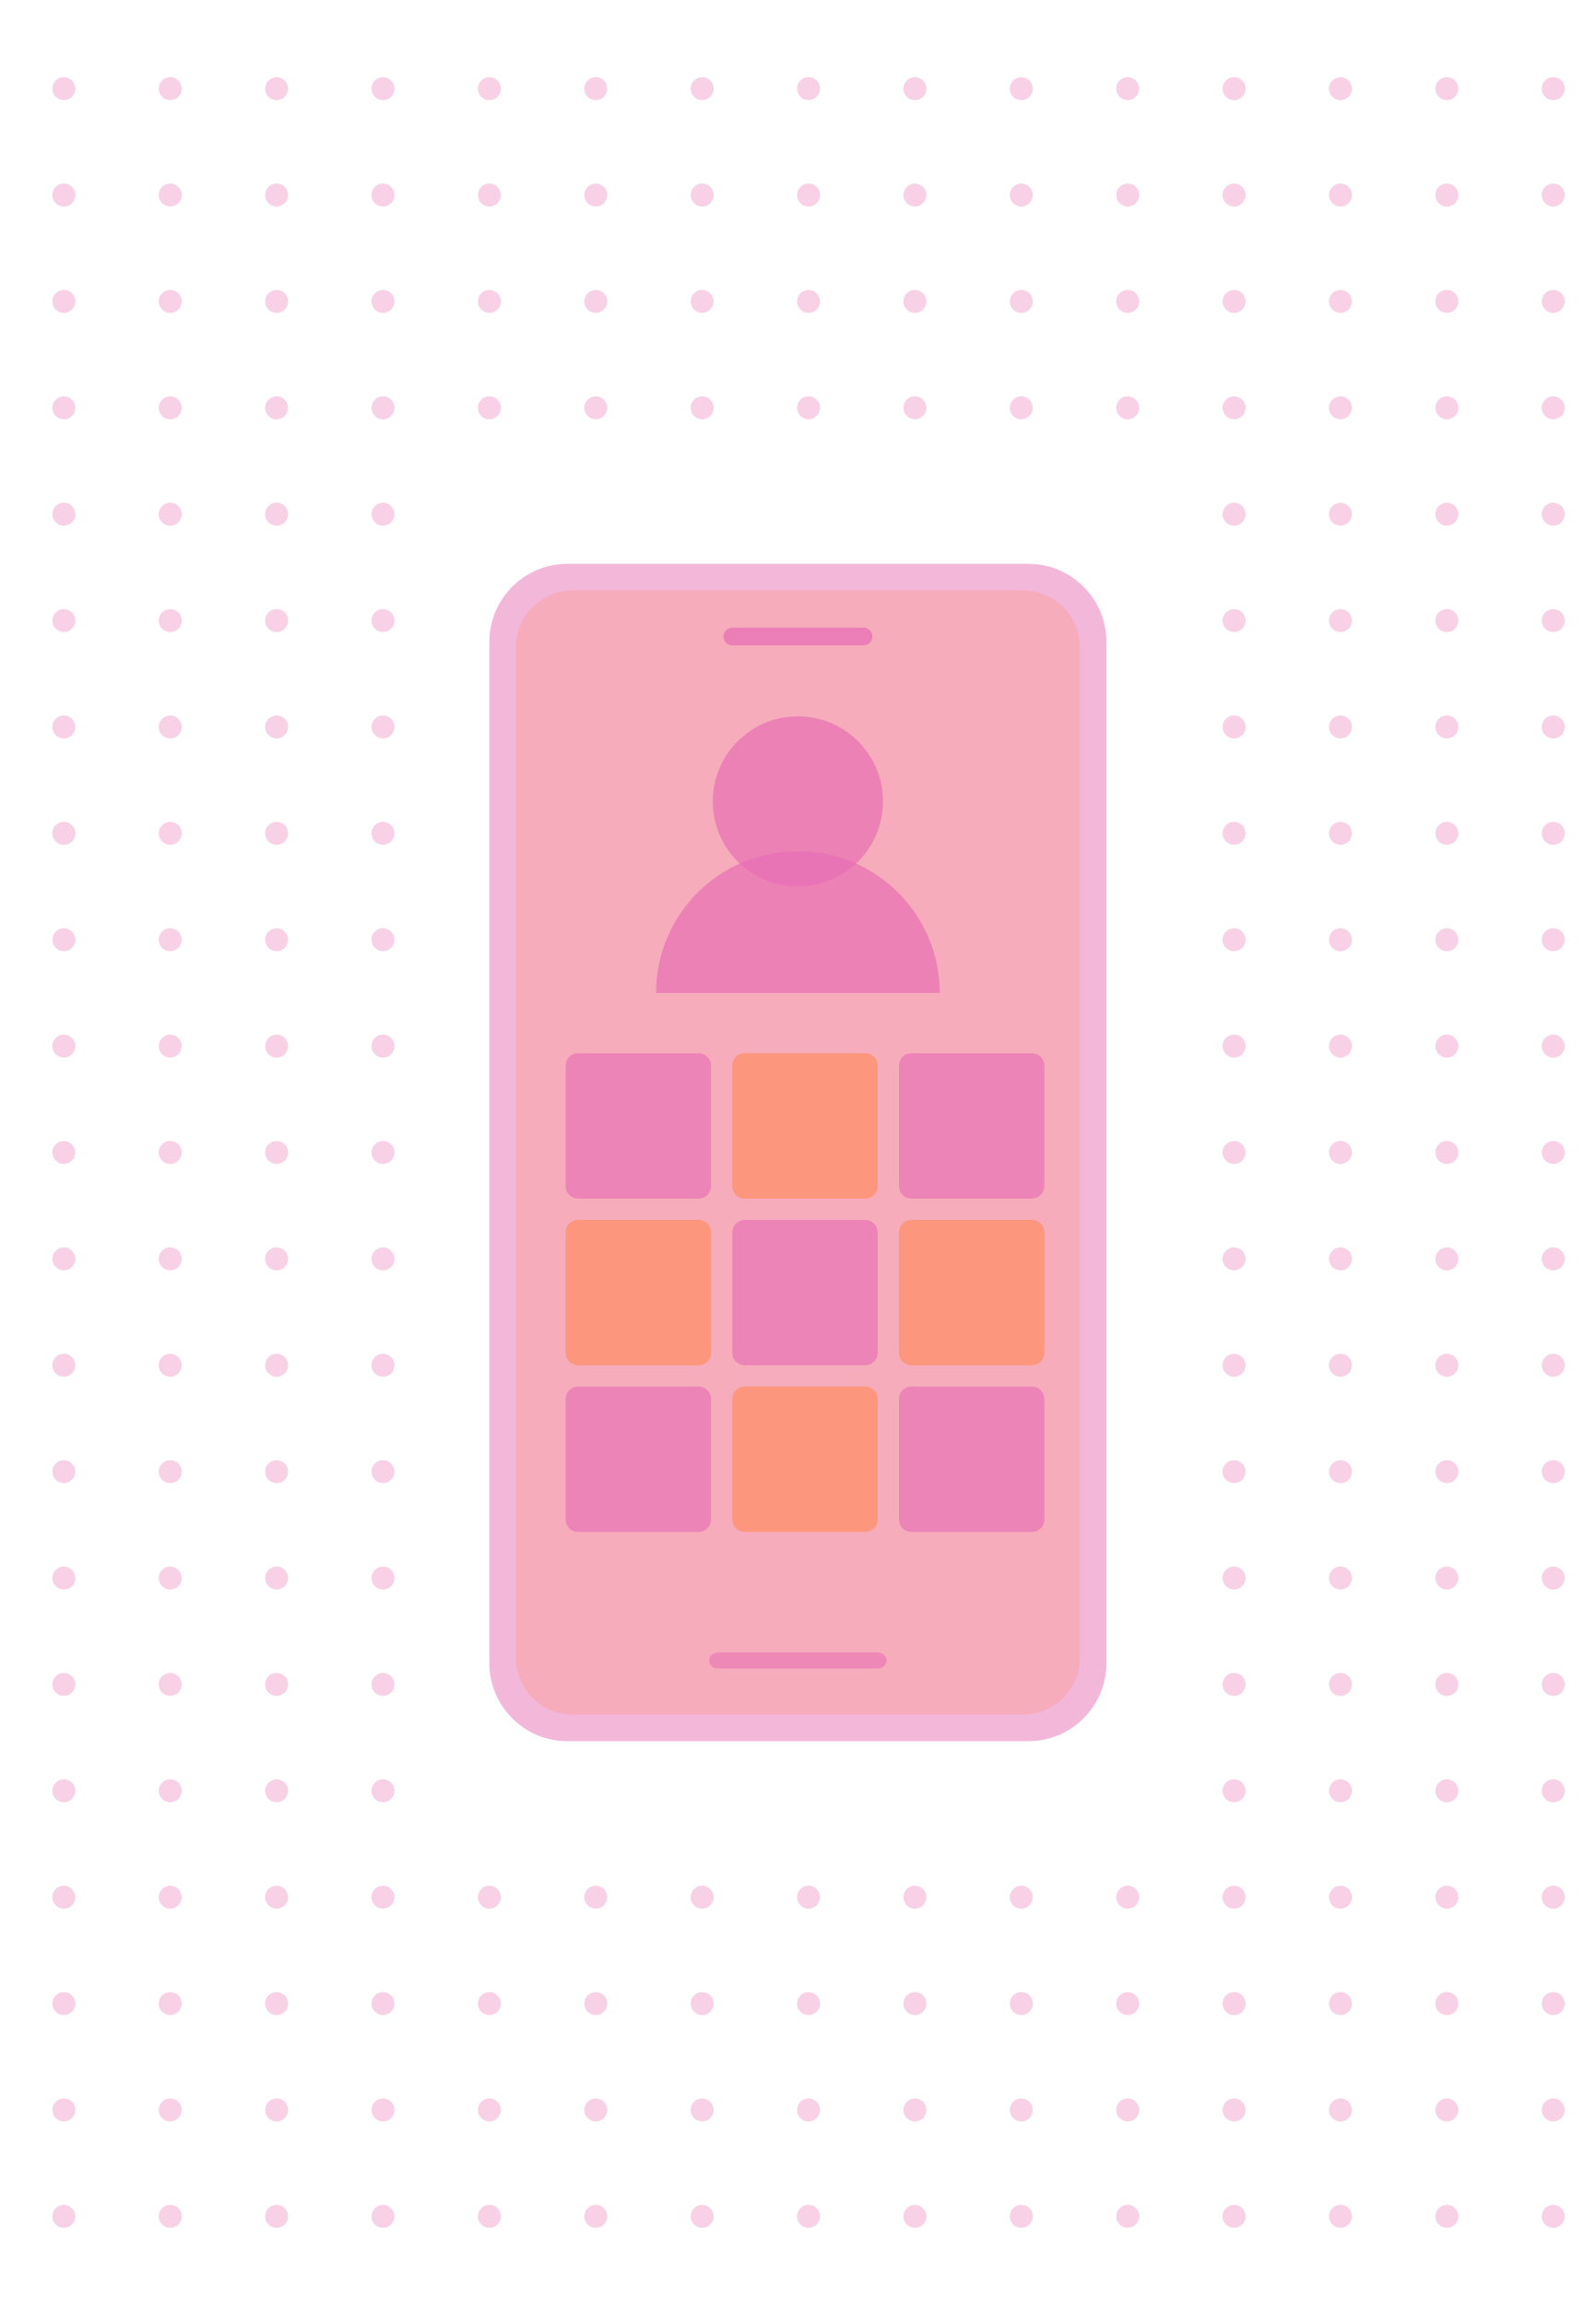
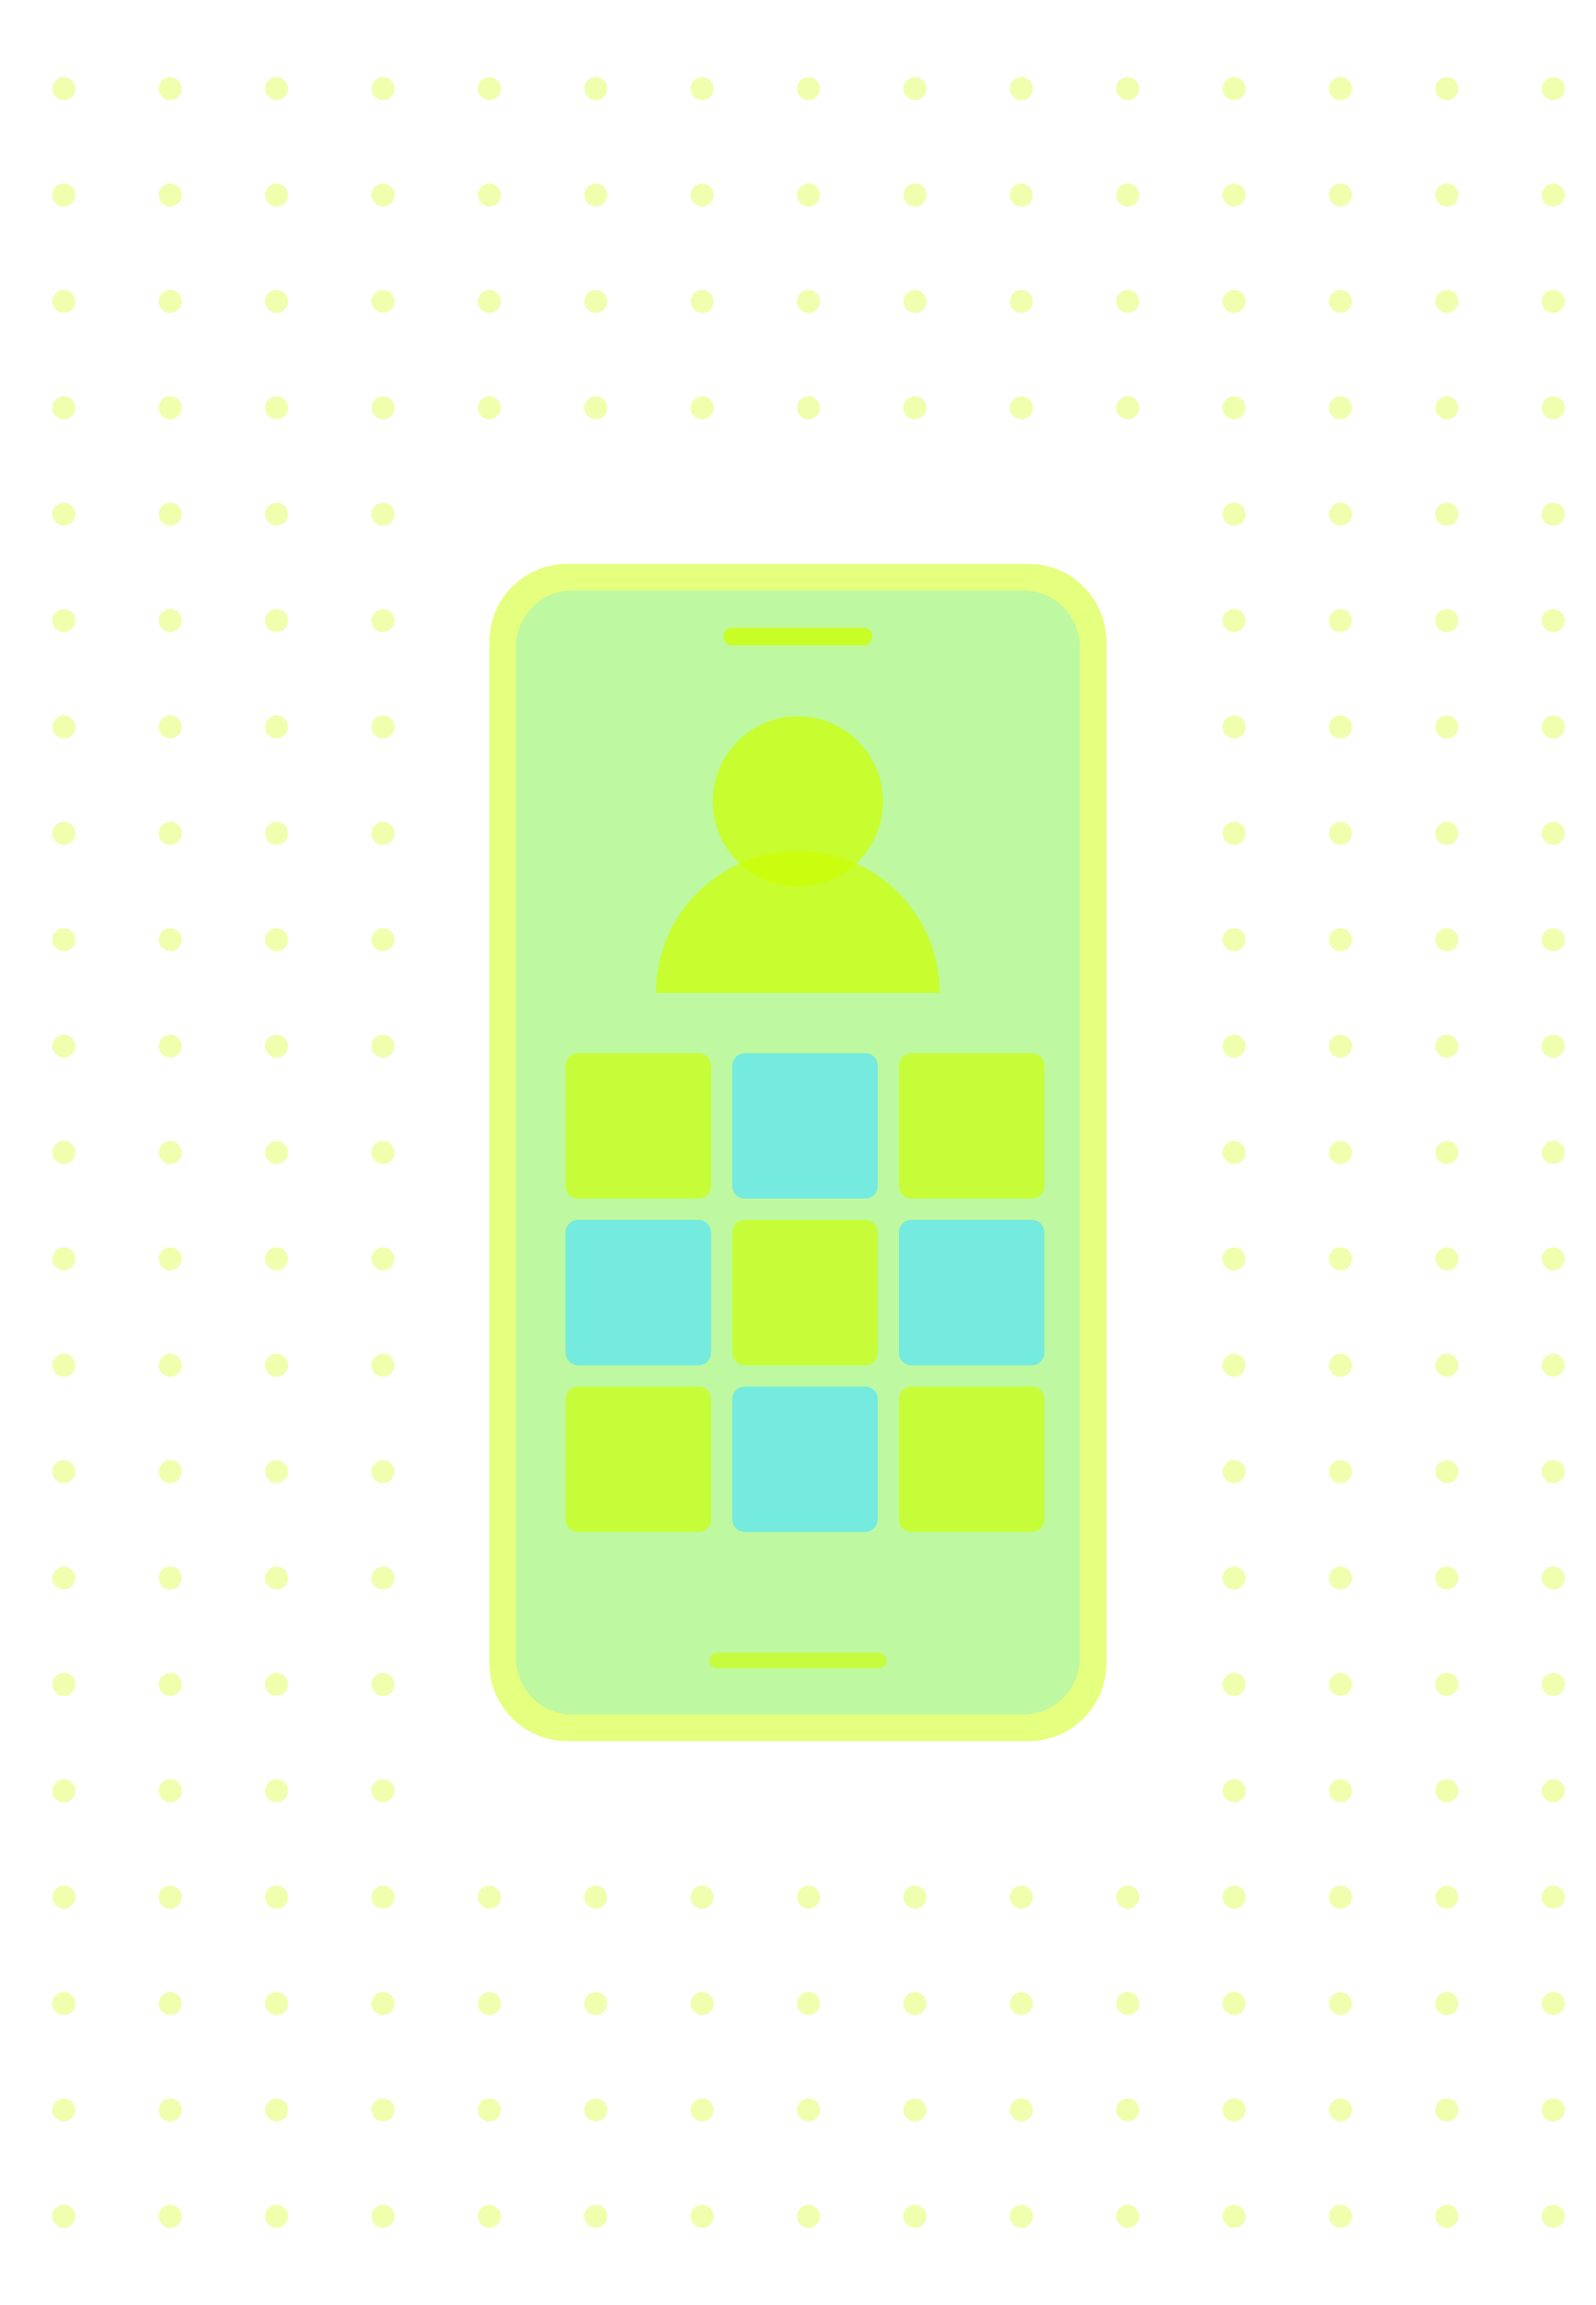
<svg xmlns="http://www.w3.org/2000/svg" viewBox="0 0 900 1300" width="900" height="1300" preserveAspectRatio="xMidYMid slice">
-   <rect x="276" y="318" width="348" height="664" fill="#E86FB5" opacity="0.5" rx="44" />
-   <rect x="291" y="333" width="318" height="634" fill="#FF8A5C" opacity="0.26" rx="32" />
-   <rect x="408" y="354" width="84" height="10" fill="#E86FB5" opacity="0.75" rx="5" />
-   <circle cx="450" cy="452" r="48" fill="#E86FB5" opacity="0.7" />
-   <path d="M 370 560 a 80 80 0 0 1 160 0 Z" fill="#E86FB5" opacity="0.7" />
-   <rect x="319" y="594" width="82" height="82" fill="#E86FB5" opacity="0.65" rx="7" />
-   <rect x="413" y="594" width="82" height="82" fill="#FF8A5C" opacity="0.65" rx="7" />
-   <rect x="507" y="594" width="82" height="82" fill="#E86FB5" opacity="0.65" rx="7" />
-   <rect x="319" y="688" width="82" height="82" fill="#FF8A5C" opacity="0.65" rx="7" />
-   <rect x="413" y="688" width="82" height="82" fill="#E86FB5" opacity="0.65" rx="7" />
-   <rect x="507" y="688" width="82" height="82" fill="#FF8A5C" opacity="0.65" rx="7" />
-   <rect x="319" y="782" width="82" height="82" fill="#E86FB5" opacity="0.65" rx="7" />
-   <rect x="413" y="782" width="82" height="82" fill="#FF8A5C" opacity="0.65" rx="7" />
-   <rect x="507" y="782" width="82" height="82" fill="#E86FB5" opacity="0.65" rx="7" />
-   <rect x="400" y="932" width="100" height="9" fill="#E86FB5" opacity="0.6" rx="5" />
-   <circle cx="36" cy="50" r="6.5" fill="#E86FB5" opacity="0.32" />
-   <circle cx="96" cy="50" r="6.5" fill="#E86FB5" opacity="0.32" />
-   <circle cx="156" cy="50" r="6.5" fill="#E86FB5" opacity="0.32" />
-   <circle cx="216" cy="50" r="6.5" fill="#E86FB5" opacity="0.32" />
-   <circle cx="276" cy="50" r="6.5" fill="#E86FB5" opacity="0.32" />
-   <circle cx="336" cy="50" r="6.5" fill="#E86FB5" opacity="0.32" />
-   <circle cx="396" cy="50" r="6.5" fill="#E86FB5" opacity="0.32" />
-   <circle cx="456" cy="50" r="6.5" fill="#E86FB5" opacity="0.32" />
-   <circle cx="516" cy="50" r="6.5" fill="#E86FB5" opacity="0.32" />
-   <circle cx="576" cy="50" r="6.5" fill="#E86FB5" opacity="0.32" />
-   <circle cx="636" cy="50" r="6.5" fill="#E86FB5" opacity="0.32" />
-   <circle cx="696" cy="50" r="6.5" fill="#E86FB5" opacity="0.32" />
-   <circle cx="756" cy="50" r="6.5" fill="#E86FB5" opacity="0.32" />
-   <circle cx="816" cy="50" r="6.5" fill="#E86FB5" opacity="0.32" />
-   <circle cx="876" cy="50" r="6.5" fill="#E86FB5" opacity="0.32" />
-   <circle cx="36" cy="110" r="6.5" fill="#E86FB5" opacity="0.32" />
-   <circle cx="96" cy="110" r="6.5" fill="#E86FB5" opacity="0.32" />
-   <circle cx="156" cy="110" r="6.5" fill="#E86FB5" opacity="0.32" />
-   <circle cx="216" cy="110" r="6.5" fill="#E86FB5" opacity="0.32" />
-   <circle cx="276" cy="110" r="6.5" fill="#E86FB5" opacity="0.32" />
-   <circle cx="336" cy="110" r="6.5" fill="#E86FB5" opacity="0.32" />
-   <circle cx="396" cy="110" r="6.5" fill="#E86FB5" opacity="0.32" />
-   <circle cx="456" cy="110" r="6.5" fill="#E86FB5" opacity="0.32" />
-   <circle cx="516" cy="110" r="6.5" fill="#E86FB5" opacity="0.32" />
-   <circle cx="576" cy="110" r="6.5" fill="#E86FB5" opacity="0.32" />
-   <circle cx="636" cy="110" r="6.5" fill="#E86FB5" opacity="0.32" />
-   <circle cx="696" cy="110" r="6.5" fill="#E86FB5" opacity="0.32" />
-   <circle cx="756" cy="110" r="6.5" fill="#E86FB5" opacity="0.32" />
-   <circle cx="816" cy="110" r="6.5" fill="#E86FB5" opacity="0.32" />
-   <circle cx="876" cy="110" r="6.5" fill="#E86FB5" opacity="0.32" />
-   <circle cx="36" cy="170" r="6.5" fill="#E86FB5" opacity="0.32" />
-   <circle cx="96" cy="170" r="6.5" fill="#E86FB5" opacity="0.32" />
-   <circle cx="156" cy="170" r="6.5" fill="#E86FB5" opacity="0.32" />
-   <circle cx="216" cy="170" r="6.5" fill="#E86FB5" opacity="0.32" />
-   <circle cx="276" cy="170" r="6.5" fill="#E86FB5" opacity="0.32" />
-   <circle cx="336" cy="170" r="6.5" fill="#E86FB5" opacity="0.32" />
-   <circle cx="396" cy="170" r="6.5" fill="#E86FB5" opacity="0.32" />
-   <circle cx="456" cy="170" r="6.5" fill="#E86FB5" opacity="0.32" />
-   <circle cx="516" cy="170" r="6.5" fill="#E86FB5" opacity="0.32" />
-   <circle cx="576" cy="170" r="6.5" fill="#E86FB5" opacity="0.32" />
-   <circle cx="636" cy="170" r="6.5" fill="#E86FB5" opacity="0.32" />
-   <circle cx="696" cy="170" r="6.5" fill="#E86FB5" opacity="0.32" />
-   <circle cx="756" cy="170" r="6.5" fill="#E86FB5" opacity="0.32" />
-   <circle cx="816" cy="170" r="6.5" fill="#E86FB5" opacity="0.32" />
-   <circle cx="876" cy="170" r="6.5" fill="#E86FB5" opacity="0.32" />
-   <circle cx="36" cy="230" r="6.5" fill="#E86FB5" opacity="0.32" />
-   <circle cx="96" cy="230" r="6.5" fill="#E86FB5" opacity="0.32" />
-   <circle cx="156" cy="230" r="6.5" fill="#E86FB5" opacity="0.32" />
-   <circle cx="216" cy="230" r="6.5" fill="#E86FB5" opacity="0.32" />
-   <circle cx="276" cy="230" r="6.5" fill="#E86FB5" opacity="0.32" />
-   <circle cx="336" cy="230" r="6.5" fill="#E86FB5" opacity="0.32" />
-   <circle cx="396" cy="230" r="6.5" fill="#E86FB5" opacity="0.32" />
-   <circle cx="456" cy="230" r="6.5" fill="#E86FB5" opacity="0.32" />
-   <circle cx="516" cy="230" r="6.5" fill="#E86FB5" opacity="0.32" />
-   <circle cx="576" cy="230" r="6.5" fill="#E86FB5" opacity="0.32" />
-   <circle cx="636" cy="230" r="6.5" fill="#E86FB5" opacity="0.32" />
-   <circle cx="696" cy="230" r="6.5" fill="#E86FB5" opacity="0.32" />
-   <circle cx="756" cy="230" r="6.5" fill="#E86FB5" opacity="0.32" />
-   <circle cx="816" cy="230" r="6.5" fill="#E86FB5" opacity="0.32" />
-   <circle cx="876" cy="230" r="6.5" fill="#E86FB5" opacity="0.32" />
-   <circle cx="36" cy="290" r="6.5" fill="#E86FB5" opacity="0.32" />
-   <circle cx="96" cy="290" r="6.5" fill="#E86FB5" opacity="0.32" />
-   <circle cx="156" cy="290" r="6.5" fill="#E86FB5" opacity="0.32" />
-   <circle cx="216" cy="290" r="6.5" fill="#E86FB5" opacity="0.32" />
-   <circle cx="696" cy="290" r="6.5" fill="#E86FB5" opacity="0.32" />
-   <circle cx="756" cy="290" r="6.5" fill="#E86FB5" opacity="0.32" />
-   <circle cx="816" cy="290" r="6.5" fill="#E86FB5" opacity="0.32" />
-   <circle cx="876" cy="290" r="6.5" fill="#E86FB5" opacity="0.32" />
-   <circle cx="36" cy="350" r="6.5" fill="#E86FB5" opacity="0.32" />
-   <circle cx="96" cy="350" r="6.5" fill="#E86FB5" opacity="0.32" />
-   <circle cx="156" cy="350" r="6.5" fill="#E86FB5" opacity="0.32" />
-   <circle cx="216" cy="350" r="6.5" fill="#E86FB5" opacity="0.32" />
-   <circle cx="696" cy="350" r="6.5" fill="#E86FB5" opacity="0.32" />
-   <circle cx="756" cy="350" r="6.5" fill="#E86FB5" opacity="0.32" />
-   <circle cx="816" cy="350" r="6.5" fill="#E86FB5" opacity="0.32" />
-   <circle cx="876" cy="350" r="6.5" fill="#E86FB5" opacity="0.32" />
-   <circle cx="36" cy="410" r="6.5" fill="#E86FB5" opacity="0.32" />
-   <circle cx="96" cy="410" r="6.5" fill="#E86FB5" opacity="0.32" />
-   <circle cx="156" cy="410" r="6.5" fill="#E86FB5" opacity="0.32" />
-   <circle cx="216" cy="410" r="6.5" fill="#E86FB5" opacity="0.32" />
-   <circle cx="696" cy="410" r="6.5" fill="#E86FB5" opacity="0.32" />
-   <circle cx="756" cy="410" r="6.5" fill="#E86FB5" opacity="0.32" />
-   <circle cx="816" cy="410" r="6.5" fill="#E86FB5" opacity="0.32" />
-   <circle cx="876" cy="410" r="6.5" fill="#E86FB5" opacity="0.32" />
-   <circle cx="36" cy="470" r="6.5" fill="#E86FB5" opacity="0.32" />
-   <circle cx="96" cy="470" r="6.5" fill="#E86FB5" opacity="0.32" />
-   <circle cx="156" cy="470" r="6.5" fill="#E86FB5" opacity="0.32" />
-   <circle cx="216" cy="470" r="6.5" fill="#E86FB5" opacity="0.32" />
-   <circle cx="696" cy="470" r="6.5" fill="#E86FB5" opacity="0.32" />
-   <circle cx="756" cy="470" r="6.5" fill="#E86FB5" opacity="0.32" />
-   <circle cx="816" cy="470" r="6.5" fill="#E86FB5" opacity="0.32" />
-   <circle cx="876" cy="470" r="6.5" fill="#E86FB5" opacity="0.32" />
-   <circle cx="36" cy="530" r="6.5" fill="#E86FB5" opacity="0.32" />
-   <circle cx="96" cy="530" r="6.5" fill="#E86FB5" opacity="0.32" />
-   <circle cx="156" cy="530" r="6.5" fill="#E86FB5" opacity="0.32" />
-   <circle cx="216" cy="530" r="6.5" fill="#E86FB5" opacity="0.32" />
-   <circle cx="696" cy="530" r="6.5" fill="#E86FB5" opacity="0.32" />
-   <circle cx="756" cy="530" r="6.5" fill="#E86FB5" opacity="0.32" />
-   <circle cx="816" cy="530" r="6.5" fill="#E86FB5" opacity="0.32" />
-   <circle cx="876" cy="530" r="6.5" fill="#E86FB5" opacity="0.32" />
-   <circle cx="36" cy="590" r="6.5" fill="#E86FB5" opacity="0.32" />
-   <circle cx="96" cy="590" r="6.5" fill="#E86FB5" opacity="0.32" />
-   <circle cx="156" cy="590" r="6.5" fill="#E86FB5" opacity="0.32" />
-   <circle cx="216" cy="590" r="6.5" fill="#E86FB5" opacity="0.32" />
-   <circle cx="696" cy="590" r="6.5" fill="#E86FB5" opacity="0.32" />
-   <circle cx="756" cy="590" r="6.5" fill="#E86FB5" opacity="0.32" />
-   <circle cx="816" cy="590" r="6.5" fill="#E86FB5" opacity="0.32" />
-   <circle cx="876" cy="590" r="6.5" fill="#E86FB5" opacity="0.32" />
-   <circle cx="36" cy="650" r="6.5" fill="#E86FB5" opacity="0.32" />
-   <circle cx="96" cy="650" r="6.5" fill="#E86FB5" opacity="0.32" />
-   <circle cx="156" cy="650" r="6.5" fill="#E86FB5" opacity="0.32" />
-   <circle cx="216" cy="650" r="6.5" fill="#E86FB5" opacity="0.32" />
-   <circle cx="696" cy="650" r="6.5" fill="#E86FB5" opacity="0.32" />
-   <circle cx="756" cy="650" r="6.5" fill="#E86FB5" opacity="0.32" />
-   <circle cx="816" cy="650" r="6.5" fill="#E86FB5" opacity="0.32" />
-   <circle cx="876" cy="650" r="6.5" fill="#E86FB5" opacity="0.32" />
-   <circle cx="36" cy="710" r="6.5" fill="#E86FB5" opacity="0.32" />
-   <circle cx="96" cy="710" r="6.5" fill="#E86FB5" opacity="0.32" />
-   <circle cx="156" cy="710" r="6.5" fill="#E86FB5" opacity="0.32" />
-   <circle cx="216" cy="710" r="6.5" fill="#E86FB5" opacity="0.32" />
-   <circle cx="696" cy="710" r="6.5" fill="#E86FB5" opacity="0.32" />
-   <circle cx="756" cy="710" r="6.5" fill="#E86FB5" opacity="0.32" />
-   <circle cx="816" cy="710" r="6.5" fill="#E86FB5" opacity="0.32" />
-   <circle cx="876" cy="710" r="6.5" fill="#E86FB5" opacity="0.32" />
-   <circle cx="36" cy="770" r="6.5" fill="#E86FB5" opacity="0.32" />
-   <circle cx="96" cy="770" r="6.5" fill="#E86FB5" opacity="0.32" />
-   <circle cx="156" cy="770" r="6.5" fill="#E86FB5" opacity="0.32" />
-   <circle cx="216" cy="770" r="6.5" fill="#E86FB5" opacity="0.32" />
-   <circle cx="696" cy="770" r="6.5" fill="#E86FB5" opacity="0.32" />
-   <circle cx="756" cy="770" r="6.5" fill="#E86FB5" opacity="0.32" />
-   <circle cx="816" cy="770" r="6.5" fill="#E86FB5" opacity="0.32" />
-   <circle cx="876" cy="770" r="6.5" fill="#E86FB5" opacity="0.32" />
-   <circle cx="36" cy="830" r="6.5" fill="#E86FB5" opacity="0.32" />
-   <circle cx="96" cy="830" r="6.5" fill="#E86FB5" opacity="0.32" />
-   <circle cx="156" cy="830" r="6.5" fill="#E86FB5" opacity="0.32" />
-   <circle cx="216" cy="830" r="6.5" fill="#E86FB5" opacity="0.32" />
-   <circle cx="696" cy="830" r="6.5" fill="#E86FB5" opacity="0.32" />
-   <circle cx="756" cy="830" r="6.5" fill="#E86FB5" opacity="0.32" />
-   <circle cx="816" cy="830" r="6.5" fill="#E86FB5" opacity="0.32" />
-   <circle cx="876" cy="830" r="6.5" fill="#E86FB5" opacity="0.32" />
-   <circle cx="36" cy="890" r="6.5" fill="#E86FB5" opacity="0.32" />
-   <circle cx="96" cy="890" r="6.5" fill="#E86FB5" opacity="0.32" />
-   <circle cx="156" cy="890" r="6.5" fill="#E86FB5" opacity="0.32" />
-   <circle cx="216" cy="890" r="6.5" fill="#E86FB5" opacity="0.32" />
-   <circle cx="696" cy="890" r="6.5" fill="#E86FB5" opacity="0.32" />
-   <circle cx="756" cy="890" r="6.5" fill="#E86FB5" opacity="0.32" />
-   <circle cx="816" cy="890" r="6.5" fill="#E86FB5" opacity="0.32" />
-   <circle cx="876" cy="890" r="6.5" fill="#E86FB5" opacity="0.32" />
-   <circle cx="36" cy="950" r="6.5" fill="#E86FB5" opacity="0.32" />
-   <circle cx="96" cy="950" r="6.5" fill="#E86FB5" opacity="0.32" />
-   <circle cx="156" cy="950" r="6.5" fill="#E86FB5" opacity="0.32" />
-   <circle cx="216" cy="950" r="6.5" fill="#E86FB5" opacity="0.32" />
-   <circle cx="696" cy="950" r="6.5" fill="#E86FB5" opacity="0.32" />
-   <circle cx="756" cy="950" r="6.5" fill="#E86FB5" opacity="0.32" />
-   <circle cx="816" cy="950" r="6.5" fill="#E86FB5" opacity="0.32" />
-   <circle cx="876" cy="950" r="6.5" fill="#E86FB5" opacity="0.32" />
-   <circle cx="36" cy="1010" r="6.5" fill="#E86FB5" opacity="0.32" />
-   <circle cx="96" cy="1010" r="6.5" fill="#E86FB5" opacity="0.32" />
-   <circle cx="156" cy="1010" r="6.5" fill="#E86FB5" opacity="0.32" />
-   <circle cx="216" cy="1010" r="6.5" fill="#E86FB5" opacity="0.32" />
-   <circle cx="696" cy="1010" r="6.5" fill="#E86FB5" opacity="0.32" />
-   <circle cx="756" cy="1010" r="6.5" fill="#E86FB5" opacity="0.32" />
-   <circle cx="816" cy="1010" r="6.5" fill="#E86FB5" opacity="0.32" />
-   <circle cx="876" cy="1010" r="6.5" fill="#E86FB5" opacity="0.32" />
-   <circle cx="36" cy="1070" r="6.5" fill="#E86FB5" opacity="0.32" />
-   <circle cx="96" cy="1070" r="6.5" fill="#E86FB5" opacity="0.32" />
-   <circle cx="156" cy="1070" r="6.5" fill="#E86FB5" opacity="0.32" />
-   <circle cx="216" cy="1070" r="6.5" fill="#E86FB5" opacity="0.32" />
-   <circle cx="276" cy="1070" r="6.5" fill="#E86FB5" opacity="0.32" />
-   <circle cx="336" cy="1070" r="6.5" fill="#E86FB5" opacity="0.32" />
-   <circle cx="396" cy="1070" r="6.5" fill="#E86FB5" opacity="0.32" />
-   <circle cx="456" cy="1070" r="6.5" fill="#E86FB5" opacity="0.32" />
-   <circle cx="516" cy="1070" r="6.5" fill="#E86FB5" opacity="0.32" />
-   <circle cx="576" cy="1070" r="6.5" fill="#E86FB5" opacity="0.32" />
-   <circle cx="636" cy="1070" r="6.5" fill="#E86FB5" opacity="0.32" />
-   <circle cx="696" cy="1070" r="6.5" fill="#E86FB5" opacity="0.32" />
-   <circle cx="756" cy="1070" r="6.5" fill="#E86FB5" opacity="0.32" />
-   <circle cx="816" cy="1070" r="6.5" fill="#E86FB5" opacity="0.32" />
-   <circle cx="876" cy="1070" r="6.5" fill="#E86FB5" opacity="0.32" />
-   <circle cx="36" cy="1130" r="6.5" fill="#E86FB5" opacity="0.32" />
-   <circle cx="96" cy="1130" r="6.5" fill="#E86FB5" opacity="0.32" />
-   <circle cx="156" cy="1130" r="6.5" fill="#E86FB5" opacity="0.32" />
-   <circle cx="216" cy="1130" r="6.5" fill="#E86FB5" opacity="0.32" />
-   <circle cx="276" cy="1130" r="6.5" fill="#E86FB5" opacity="0.32" />
-   <circle cx="336" cy="1130" r="6.5" fill="#E86FB5" opacity="0.32" />
-   <circle cx="396" cy="1130" r="6.5" fill="#E86FB5" opacity="0.32" />
-   <circle cx="456" cy="1130" r="6.5" fill="#E86FB5" opacity="0.32" />
-   <circle cx="516" cy="1130" r="6.5" fill="#E86FB5" opacity="0.32" />
-   <circle cx="576" cy="1130" r="6.5" fill="#E86FB5" opacity="0.32" />
-   <circle cx="636" cy="1130" r="6.5" fill="#E86FB5" opacity="0.32" />
-   <circle cx="696" cy="1130" r="6.5" fill="#E86FB5" opacity="0.32" />
-   <circle cx="756" cy="1130" r="6.5" fill="#E86FB5" opacity="0.32" />
-   <circle cx="816" cy="1130" r="6.5" fill="#E86FB5" opacity="0.32" />
-   <circle cx="876" cy="1130" r="6.5" fill="#E86FB5" opacity="0.32" />
-   <circle cx="36" cy="1190" r="6.5" fill="#E86FB5" opacity="0.32" />
-   <circle cx="96" cy="1190" r="6.5" fill="#E86FB5" opacity="0.32" />
-   <circle cx="156" cy="1190" r="6.5" fill="#E86FB5" opacity="0.32" />
-   <circle cx="216" cy="1190" r="6.5" fill="#E86FB5" opacity="0.32" />
-   <circle cx="276" cy="1190" r="6.5" fill="#E86FB5" opacity="0.32" />
-   <circle cx="336" cy="1190" r="6.5" fill="#E86FB5" opacity="0.32" />
-   <circle cx="396" cy="1190" r="6.5" fill="#E86FB5" opacity="0.32" />
-   <circle cx="456" cy="1190" r="6.5" fill="#E86FB5" opacity="0.32" />
-   <circle cx="516" cy="1190" r="6.5" fill="#E86FB5" opacity="0.32" />
-   <circle cx="576" cy="1190" r="6.5" fill="#E86FB5" opacity="0.32" />
-   <circle cx="636" cy="1190" r="6.5" fill="#E86FB5" opacity="0.32" />
-   <circle cx="696" cy="1190" r="6.5" fill="#E86FB5" opacity="0.32" />
-   <circle cx="756" cy="1190" r="6.5" fill="#E86FB5" opacity="0.32" />
-   <circle cx="816" cy="1190" r="6.5" fill="#E86FB5" opacity="0.32" />
-   <circle cx="876" cy="1190" r="6.5" fill="#E86FB5" opacity="0.32" />
-   <circle cx="36" cy="1250" r="6.5" fill="#E86FB5" opacity="0.32" />
-   <circle cx="96" cy="1250" r="6.5" fill="#E86FB5" opacity="0.32" />
-   <circle cx="156" cy="1250" r="6.5" fill="#E86FB5" opacity="0.32" />
-   <circle cx="216" cy="1250" r="6.5" fill="#E86FB5" opacity="0.32" />
-   <circle cx="276" cy="1250" r="6.5" fill="#E86FB5" opacity="0.32" />
-   <circle cx="336" cy="1250" r="6.5" fill="#E86FB5" opacity="0.32" />
-   <circle cx="396" cy="1250" r="6.5" fill="#E86FB5" opacity="0.32" />
-   <circle cx="456" cy="1250" r="6.5" fill="#E86FB5" opacity="0.32" />
-   <circle cx="516" cy="1250" r="6.5" fill="#E86FB5" opacity="0.32" />
-   <circle cx="576" cy="1250" r="6.5" fill="#E86FB5" opacity="0.32" />
-   <circle cx="636" cy="1250" r="6.5" fill="#E86FB5" opacity="0.32" />
-   <circle cx="696" cy="1250" r="6.5" fill="#E86FB5" opacity="0.32" />
-   <circle cx="756" cy="1250" r="6.5" fill="#E86FB5" opacity="0.32" />
-   <circle cx="816" cy="1250" r="6.5" fill="#E86FB5" opacity="0.32" />
-   <circle cx="876" cy="1250" r="6.5" fill="#E86FB5" opacity="0.32" />
+   <rect x="276" y="318" width="348" height="664" fill="#CCFF00" opacity="0.5" rx="44" />
+   <rect x="291" y="333" width="318" height="634" fill="#4de3ff" opacity="0.26" rx="32" />
+   <rect x="408" y="354" width="84" height="10" fill="#CCFF00" opacity="0.75" rx="5" />
+   <circle cx="450" cy="452" r="48" fill="#CCFF00" opacity="0.7" />
+   <path d="M 370 560 a 80 80 0 0 1 160 0 Z" fill="#CCFF00" opacity="0.7" />
+   <rect x="319" y="594" width="82" height="82" fill="#CCFF00" opacity="0.65" rx="7" />
+   <rect x="413" y="594" width="82" height="82" fill="#4de3ff" opacity="0.65" rx="7" />
+   <rect x="507" y="594" width="82" height="82" fill="#CCFF00" opacity="0.65" rx="7" />
+   <rect x="319" y="688" width="82" height="82" fill="#4de3ff" opacity="0.65" rx="7" />
+   <rect x="413" y="688" width="82" height="82" fill="#CCFF00" opacity="0.65" rx="7" />
+   <rect x="507" y="688" width="82" height="82" fill="#4de3ff" opacity="0.65" rx="7" />
+   <rect x="319" y="782" width="82" height="82" fill="#CCFF00" opacity="0.65" rx="7" />
+   <rect x="413" y="782" width="82" height="82" fill="#4de3ff" opacity="0.65" rx="7" />
+   <rect x="507" y="782" width="82" height="82" fill="#CCFF00" opacity="0.65" rx="7" />
+   <rect x="400" y="932" width="100" height="9" fill="#CCFF00" opacity="0.6" rx="5" />
+   <circle cx="36" cy="50" r="6.5" fill="#CCFF00" opacity="0.32" />
+   <circle cx="96" cy="50" r="6.5" fill="#CCFF00" opacity="0.32" />
+   <circle cx="156" cy="50" r="6.5" fill="#CCFF00" opacity="0.32" />
+   <circle cx="216" cy="50" r="6.5" fill="#CCFF00" opacity="0.32" />
+   <circle cx="276" cy="50" r="6.5" fill="#CCFF00" opacity="0.32" />
+   <circle cx="336" cy="50" r="6.5" fill="#CCFF00" opacity="0.32" />
+   <circle cx="396" cy="50" r="6.5" fill="#CCFF00" opacity="0.32" />
+   <circle cx="456" cy="50" r="6.5" fill="#CCFF00" opacity="0.32" />
+   <circle cx="516" cy="50" r="6.5" fill="#CCFF00" opacity="0.32" />
+   <circle cx="576" cy="50" r="6.5" fill="#CCFF00" opacity="0.32" />
+   <circle cx="636" cy="50" r="6.5" fill="#CCFF00" opacity="0.32" />
+   <circle cx="696" cy="50" r="6.5" fill="#CCFF00" opacity="0.32" />
+   <circle cx="756" cy="50" r="6.5" fill="#CCFF00" opacity="0.32" />
+   <circle cx="816" cy="50" r="6.5" fill="#CCFF00" opacity="0.32" />
+   <circle cx="876" cy="50" r="6.5" fill="#CCFF00" opacity="0.32" />
+   <circle cx="36" cy="110" r="6.5" fill="#CCFF00" opacity="0.32" />
+   <circle cx="96" cy="110" r="6.5" fill="#CCFF00" opacity="0.32" />
+   <circle cx="156" cy="110" r="6.5" fill="#CCFF00" opacity="0.32" />
+   <circle cx="216" cy="110" r="6.5" fill="#CCFF00" opacity="0.32" />
+   <circle cx="276" cy="110" r="6.5" fill="#CCFF00" opacity="0.32" />
+   <circle cx="336" cy="110" r="6.5" fill="#CCFF00" opacity="0.32" />
+   <circle cx="396" cy="110" r="6.5" fill="#CCFF00" opacity="0.32" />
+   <circle cx="456" cy="110" r="6.5" fill="#CCFF00" opacity="0.32" />
+   <circle cx="516" cy="110" r="6.5" fill="#CCFF00" opacity="0.32" />
+   <circle cx="576" cy="110" r="6.5" fill="#CCFF00" opacity="0.32" />
+   <circle cx="636" cy="110" r="6.5" fill="#CCFF00" opacity="0.32" />
+   <circle cx="696" cy="110" r="6.5" fill="#CCFF00" opacity="0.32" />
+   <circle cx="756" cy="110" r="6.5" fill="#CCFF00" opacity="0.32" />
+   <circle cx="816" cy="110" r="6.5" fill="#CCFF00" opacity="0.32" />
+   <circle cx="876" cy="110" r="6.5" fill="#CCFF00" opacity="0.32" />
+   <circle cx="36" cy="170" r="6.5" fill="#CCFF00" opacity="0.32" />
+   <circle cx="96" cy="170" r="6.5" fill="#CCFF00" opacity="0.32" />
+   <circle cx="156" cy="170" r="6.5" fill="#CCFF00" opacity="0.32" />
+   <circle cx="216" cy="170" r="6.5" fill="#CCFF00" opacity="0.32" />
+   <circle cx="276" cy="170" r="6.5" fill="#CCFF00" opacity="0.32" />
+   <circle cx="336" cy="170" r="6.5" fill="#CCFF00" opacity="0.32" />
+   <circle cx="396" cy="170" r="6.5" fill="#CCFF00" opacity="0.32" />
+   <circle cx="456" cy="170" r="6.5" fill="#CCFF00" opacity="0.32" />
+   <circle cx="516" cy="170" r="6.5" fill="#CCFF00" opacity="0.32" />
+   <circle cx="576" cy="170" r="6.5" fill="#CCFF00" opacity="0.32" />
+   <circle cx="636" cy="170" r="6.5" fill="#CCFF00" opacity="0.32" />
+   <circle cx="696" cy="170" r="6.5" fill="#CCFF00" opacity="0.32" />
+   <circle cx="756" cy="170" r="6.5" fill="#CCFF00" opacity="0.32" />
+   <circle cx="816" cy="170" r="6.5" fill="#CCFF00" opacity="0.32" />
+   <circle cx="876" cy="170" r="6.5" fill="#CCFF00" opacity="0.32" />
+   <circle cx="36" cy="230" r="6.5" fill="#CCFF00" opacity="0.32" />
+   <circle cx="96" cy="230" r="6.5" fill="#CCFF00" opacity="0.32" />
+   <circle cx="156" cy="230" r="6.5" fill="#CCFF00" opacity="0.32" />
+   <circle cx="216" cy="230" r="6.5" fill="#CCFF00" opacity="0.32" />
+   <circle cx="276" cy="230" r="6.5" fill="#CCFF00" opacity="0.32" />
+   <circle cx="336" cy="230" r="6.5" fill="#CCFF00" opacity="0.32" />
+   <circle cx="396" cy="230" r="6.5" fill="#CCFF00" opacity="0.32" />
+   <circle cx="456" cy="230" r="6.5" fill="#CCFF00" opacity="0.32" />
+   <circle cx="516" cy="230" r="6.5" fill="#CCFF00" opacity="0.32" />
+   <circle cx="576" cy="230" r="6.5" fill="#CCFF00" opacity="0.32" />
+   <circle cx="636" cy="230" r="6.5" fill="#CCFF00" opacity="0.32" />
+   <circle cx="696" cy="230" r="6.5" fill="#CCFF00" opacity="0.32" />
+   <circle cx="756" cy="230" r="6.5" fill="#CCFF00" opacity="0.32" />
+   <circle cx="816" cy="230" r="6.5" fill="#CCFF00" opacity="0.32" />
+   <circle cx="876" cy="230" r="6.5" fill="#CCFF00" opacity="0.32" />
+   <circle cx="36" cy="290" r="6.5" fill="#CCFF00" opacity="0.32" />
+   <circle cx="96" cy="290" r="6.5" fill="#CCFF00" opacity="0.32" />
+   <circle cx="156" cy="290" r="6.5" fill="#CCFF00" opacity="0.32" />
+   <circle cx="216" cy="290" r="6.5" fill="#CCFF00" opacity="0.32" />
+   <circle cx="696" cy="290" r="6.5" fill="#CCFF00" opacity="0.32" />
+   <circle cx="756" cy="290" r="6.5" fill="#CCFF00" opacity="0.32" />
+   <circle cx="816" cy="290" r="6.5" fill="#CCFF00" opacity="0.32" />
+   <circle cx="876" cy="290" r="6.5" fill="#CCFF00" opacity="0.32" />
+   <circle cx="36" cy="350" r="6.5" fill="#CCFF00" opacity="0.32" />
+   <circle cx="96" cy="350" r="6.5" fill="#CCFF00" opacity="0.32" />
+   <circle cx="156" cy="350" r="6.5" fill="#CCFF00" opacity="0.32" />
+   <circle cx="216" cy="350" r="6.5" fill="#CCFF00" opacity="0.32" />
+   <circle cx="696" cy="350" r="6.5" fill="#CCFF00" opacity="0.32" />
+   <circle cx="756" cy="350" r="6.5" fill="#CCFF00" opacity="0.32" />
+   <circle cx="816" cy="350" r="6.5" fill="#CCFF00" opacity="0.32" />
+   <circle cx="876" cy="350" r="6.5" fill="#CCFF00" opacity="0.32" />
+   <circle cx="36" cy="410" r="6.5" fill="#CCFF00" opacity="0.32" />
+   <circle cx="96" cy="410" r="6.5" fill="#CCFF00" opacity="0.32" />
+   <circle cx="156" cy="410" r="6.5" fill="#CCFF00" opacity="0.32" />
+   <circle cx="216" cy="410" r="6.5" fill="#CCFF00" opacity="0.32" />
+   <circle cx="696" cy="410" r="6.5" fill="#CCFF00" opacity="0.32" />
+   <circle cx="756" cy="410" r="6.5" fill="#CCFF00" opacity="0.32" />
+   <circle cx="816" cy="410" r="6.5" fill="#CCFF00" opacity="0.32" />
+   <circle cx="876" cy="410" r="6.5" fill="#CCFF00" opacity="0.32" />
+   <circle cx="36" cy="470" r="6.5" fill="#CCFF00" opacity="0.32" />
+   <circle cx="96" cy="470" r="6.5" fill="#CCFF00" opacity="0.32" />
+   <circle cx="156" cy="470" r="6.5" fill="#CCFF00" opacity="0.32" />
+   <circle cx="216" cy="470" r="6.5" fill="#CCFF00" opacity="0.32" />
+   <circle cx="696" cy="470" r="6.5" fill="#CCFF00" opacity="0.32" />
+   <circle cx="756" cy="470" r="6.5" fill="#CCFF00" opacity="0.32" />
+   <circle cx="816" cy="470" r="6.5" fill="#CCFF00" opacity="0.32" />
+   <circle cx="876" cy="470" r="6.5" fill="#CCFF00" opacity="0.32" />
+   <circle cx="36" cy="530" r="6.5" fill="#CCFF00" opacity="0.32" />
+   <circle cx="96" cy="530" r="6.5" fill="#CCFF00" opacity="0.32" />
+   <circle cx="156" cy="530" r="6.5" fill="#CCFF00" opacity="0.32" />
+   <circle cx="216" cy="530" r="6.5" fill="#CCFF00" opacity="0.32" />
+   <circle cx="696" cy="530" r="6.5" fill="#CCFF00" opacity="0.32" />
+   <circle cx="756" cy="530" r="6.5" fill="#CCFF00" opacity="0.32" />
+   <circle cx="816" cy="530" r="6.5" fill="#CCFF00" opacity="0.32" />
+   <circle cx="876" cy="530" r="6.5" fill="#CCFF00" opacity="0.32" />
+   <circle cx="36" cy="590" r="6.5" fill="#CCFF00" opacity="0.32" />
+   <circle cx="96" cy="590" r="6.5" fill="#CCFF00" opacity="0.32" />
+   <circle cx="156" cy="590" r="6.5" fill="#CCFF00" opacity="0.32" />
+   <circle cx="216" cy="590" r="6.5" fill="#CCFF00" opacity="0.32" />
+   <circle cx="696" cy="590" r="6.5" fill="#CCFF00" opacity="0.32" />
+   <circle cx="756" cy="590" r="6.5" fill="#CCFF00" opacity="0.32" />
+   <circle cx="816" cy="590" r="6.5" fill="#CCFF00" opacity="0.32" />
+   <circle cx="876" cy="590" r="6.5" fill="#CCFF00" opacity="0.32" />
+   <circle cx="36" cy="650" r="6.5" fill="#CCFF00" opacity="0.32" />
+   <circle cx="96" cy="650" r="6.5" fill="#CCFF00" opacity="0.32" />
+   <circle cx="156" cy="650" r="6.5" fill="#CCFF00" opacity="0.32" />
+   <circle cx="216" cy="650" r="6.5" fill="#CCFF00" opacity="0.32" />
+   <circle cx="696" cy="650" r="6.5" fill="#CCFF00" opacity="0.32" />
+   <circle cx="756" cy="650" r="6.5" fill="#CCFF00" opacity="0.32" />
+   <circle cx="816" cy="650" r="6.5" fill="#CCFF00" opacity="0.32" />
+   <circle cx="876" cy="650" r="6.5" fill="#CCFF00" opacity="0.32" />
+   <circle cx="36" cy="710" r="6.5" fill="#CCFF00" opacity="0.32" />
+   <circle cx="96" cy="710" r="6.5" fill="#CCFF00" opacity="0.32" />
+   <circle cx="156" cy="710" r="6.5" fill="#CCFF00" opacity="0.32" />
+   <circle cx="216" cy="710" r="6.5" fill="#CCFF00" opacity="0.32" />
+   <circle cx="696" cy="710" r="6.5" fill="#CCFF00" opacity="0.32" />
+   <circle cx="756" cy="710" r="6.5" fill="#CCFF00" opacity="0.32" />
+   <circle cx="816" cy="710" r="6.5" fill="#CCFF00" opacity="0.32" />
+   <circle cx="876" cy="710" r="6.5" fill="#CCFF00" opacity="0.32" />
+   <circle cx="36" cy="770" r="6.5" fill="#CCFF00" opacity="0.32" />
+   <circle cx="96" cy="770" r="6.5" fill="#CCFF00" opacity="0.32" />
+   <circle cx="156" cy="770" r="6.5" fill="#CCFF00" opacity="0.32" />
+   <circle cx="216" cy="770" r="6.5" fill="#CCFF00" opacity="0.32" />
+   <circle cx="696" cy="770" r="6.5" fill="#CCFF00" opacity="0.32" />
+   <circle cx="756" cy="770" r="6.5" fill="#CCFF00" opacity="0.32" />
+   <circle cx="816" cy="770" r="6.5" fill="#CCFF00" opacity="0.32" />
+   <circle cx="876" cy="770" r="6.5" fill="#CCFF00" opacity="0.32" />
+   <circle cx="36" cy="830" r="6.5" fill="#CCFF00" opacity="0.32" />
+   <circle cx="96" cy="830" r="6.5" fill="#CCFF00" opacity="0.32" />
+   <circle cx="156" cy="830" r="6.5" fill="#CCFF00" opacity="0.32" />
+   <circle cx="216" cy="830" r="6.5" fill="#CCFF00" opacity="0.32" />
+   <circle cx="696" cy="830" r="6.5" fill="#CCFF00" opacity="0.32" />
+   <circle cx="756" cy="830" r="6.5" fill="#CCFF00" opacity="0.32" />
+   <circle cx="816" cy="830" r="6.5" fill="#CCFF00" opacity="0.32" />
+   <circle cx="876" cy="830" r="6.5" fill="#CCFF00" opacity="0.32" />
+   <circle cx="36" cy="890" r="6.5" fill="#CCFF00" opacity="0.32" />
+   <circle cx="96" cy="890" r="6.5" fill="#CCFF00" opacity="0.32" />
+   <circle cx="156" cy="890" r="6.5" fill="#CCFF00" opacity="0.32" />
+   <circle cx="216" cy="890" r="6.5" fill="#CCFF00" opacity="0.32" />
+   <circle cx="696" cy="890" r="6.5" fill="#CCFF00" opacity="0.32" />
+   <circle cx="756" cy="890" r="6.5" fill="#CCFF00" opacity="0.32" />
+   <circle cx="816" cy="890" r="6.5" fill="#CCFF00" opacity="0.32" />
+   <circle cx="876" cy="890" r="6.5" fill="#CCFF00" opacity="0.32" />
+   <circle cx="36" cy="950" r="6.5" fill="#CCFF00" opacity="0.32" />
+   <circle cx="96" cy="950" r="6.5" fill="#CCFF00" opacity="0.32" />
+   <circle cx="156" cy="950" r="6.5" fill="#CCFF00" opacity="0.32" />
+   <circle cx="216" cy="950" r="6.5" fill="#CCFF00" opacity="0.32" />
+   <circle cx="696" cy="950" r="6.5" fill="#CCFF00" opacity="0.32" />
+   <circle cx="756" cy="950" r="6.5" fill="#CCFF00" opacity="0.32" />
+   <circle cx="816" cy="950" r="6.5" fill="#CCFF00" opacity="0.32" />
+   <circle cx="876" cy="950" r="6.5" fill="#CCFF00" opacity="0.32" />
+   <circle cx="36" cy="1010" r="6.5" fill="#CCFF00" opacity="0.32" />
+   <circle cx="96" cy="1010" r="6.5" fill="#CCFF00" opacity="0.32" />
+   <circle cx="156" cy="1010" r="6.5" fill="#CCFF00" opacity="0.32" />
+   <circle cx="216" cy="1010" r="6.5" fill="#CCFF00" opacity="0.32" />
+   <circle cx="696" cy="1010" r="6.5" fill="#CCFF00" opacity="0.32" />
+   <circle cx="756" cy="1010" r="6.5" fill="#CCFF00" opacity="0.32" />
+   <circle cx="816" cy="1010" r="6.5" fill="#CCFF00" opacity="0.32" />
+   <circle cx="876" cy="1010" r="6.5" fill="#CCFF00" opacity="0.32" />
+   <circle cx="36" cy="1070" r="6.5" fill="#CCFF00" opacity="0.32" />
+   <circle cx="96" cy="1070" r="6.5" fill="#CCFF00" opacity="0.32" />
+   <circle cx="156" cy="1070" r="6.5" fill="#CCFF00" opacity="0.32" />
+   <circle cx="216" cy="1070" r="6.5" fill="#CCFF00" opacity="0.32" />
+   <circle cx="276" cy="1070" r="6.5" fill="#CCFF00" opacity="0.32" />
+   <circle cx="336" cy="1070" r="6.5" fill="#CCFF00" opacity="0.32" />
+   <circle cx="396" cy="1070" r="6.5" fill="#CCFF00" opacity="0.32" />
+   <circle cx="456" cy="1070" r="6.5" fill="#CCFF00" opacity="0.32" />
+   <circle cx="516" cy="1070" r="6.5" fill="#CCFF00" opacity="0.32" />
+   <circle cx="576" cy="1070" r="6.5" fill="#CCFF00" opacity="0.32" />
+   <circle cx="636" cy="1070" r="6.5" fill="#CCFF00" opacity="0.32" />
+   <circle cx="696" cy="1070" r="6.5" fill="#CCFF00" opacity="0.32" />
+   <circle cx="756" cy="1070" r="6.5" fill="#CCFF00" opacity="0.32" />
+   <circle cx="816" cy="1070" r="6.5" fill="#CCFF00" opacity="0.32" />
+   <circle cx="876" cy="1070" r="6.5" fill="#CCFF00" opacity="0.32" />
+   <circle cx="36" cy="1130" r="6.5" fill="#CCFF00" opacity="0.32" />
+   <circle cx="96" cy="1130" r="6.5" fill="#CCFF00" opacity="0.32" />
+   <circle cx="156" cy="1130" r="6.5" fill="#CCFF00" opacity="0.32" />
+   <circle cx="216" cy="1130" r="6.5" fill="#CCFF00" opacity="0.32" />
+   <circle cx="276" cy="1130" r="6.5" fill="#CCFF00" opacity="0.32" />
+   <circle cx="336" cy="1130" r="6.5" fill="#CCFF00" opacity="0.32" />
+   <circle cx="396" cy="1130" r="6.5" fill="#CCFF00" opacity="0.32" />
+   <circle cx="456" cy="1130" r="6.5" fill="#CCFF00" opacity="0.32" />
+   <circle cx="516" cy="1130" r="6.5" fill="#CCFF00" opacity="0.32" />
+   <circle cx="576" cy="1130" r="6.5" fill="#CCFF00" opacity="0.32" />
+   <circle cx="636" cy="1130" r="6.5" fill="#CCFF00" opacity="0.32" />
+   <circle cx="696" cy="1130" r="6.5" fill="#CCFF00" opacity="0.32" />
+   <circle cx="756" cy="1130" r="6.5" fill="#CCFF00" opacity="0.32" />
+   <circle cx="816" cy="1130" r="6.5" fill="#CCFF00" opacity="0.32" />
+   <circle cx="876" cy="1130" r="6.5" fill="#CCFF00" opacity="0.32" />
+   <circle cx="36" cy="1190" r="6.5" fill="#CCFF00" opacity="0.32" />
+   <circle cx="96" cy="1190" r="6.5" fill="#CCFF00" opacity="0.32" />
+   <circle cx="156" cy="1190" r="6.5" fill="#CCFF00" opacity="0.32" />
+   <circle cx="216" cy="1190" r="6.5" fill="#CCFF00" opacity="0.32" />
+   <circle cx="276" cy="1190" r="6.5" fill="#CCFF00" opacity="0.32" />
+   <circle cx="336" cy="1190" r="6.5" fill="#CCFF00" opacity="0.32" />
+   <circle cx="396" cy="1190" r="6.5" fill="#CCFF00" opacity="0.32" />
+   <circle cx="456" cy="1190" r="6.5" fill="#CCFF00" opacity="0.32" />
+   <circle cx="516" cy="1190" r="6.5" fill="#CCFF00" opacity="0.32" />
+   <circle cx="576" cy="1190" r="6.5" fill="#CCFF00" opacity="0.32" />
+   <circle cx="636" cy="1190" r="6.5" fill="#CCFF00" opacity="0.32" />
+   <circle cx="696" cy="1190" r="6.5" fill="#CCFF00" opacity="0.32" />
+   <circle cx="756" cy="1190" r="6.5" fill="#CCFF00" opacity="0.32" />
+   <circle cx="816" cy="1190" r="6.5" fill="#CCFF00" opacity="0.32" />
+   <circle cx="876" cy="1190" r="6.5" fill="#CCFF00" opacity="0.32" />
+   <circle cx="36" cy="1250" r="6.5" fill="#CCFF00" opacity="0.32" />
+   <circle cx="96" cy="1250" r="6.5" fill="#CCFF00" opacity="0.32" />
+   <circle cx="156" cy="1250" r="6.5" fill="#CCFF00" opacity="0.32" />
+   <circle cx="216" cy="1250" r="6.5" fill="#CCFF00" opacity="0.32" />
+   <circle cx="276" cy="1250" r="6.5" fill="#CCFF00" opacity="0.32" />
+   <circle cx="336" cy="1250" r="6.5" fill="#CCFF00" opacity="0.32" />
+   <circle cx="396" cy="1250" r="6.5" fill="#CCFF00" opacity="0.32" />
+   <circle cx="456" cy="1250" r="6.5" fill="#CCFF00" opacity="0.32" />
+   <circle cx="516" cy="1250" r="6.5" fill="#CCFF00" opacity="0.32" />
+   <circle cx="576" cy="1250" r="6.5" fill="#CCFF00" opacity="0.32" />
+   <circle cx="636" cy="1250" r="6.5" fill="#CCFF00" opacity="0.32" />
+   <circle cx="696" cy="1250" r="6.5" fill="#CCFF00" opacity="0.32" />
+   <circle cx="756" cy="1250" r="6.5" fill="#CCFF00" opacity="0.32" />
+   <circle cx="816" cy="1250" r="6.5" fill="#CCFF00" opacity="0.32" />
+   <circle cx="876" cy="1250" r="6.5" fill="#CCFF00" opacity="0.32" />
</svg>
